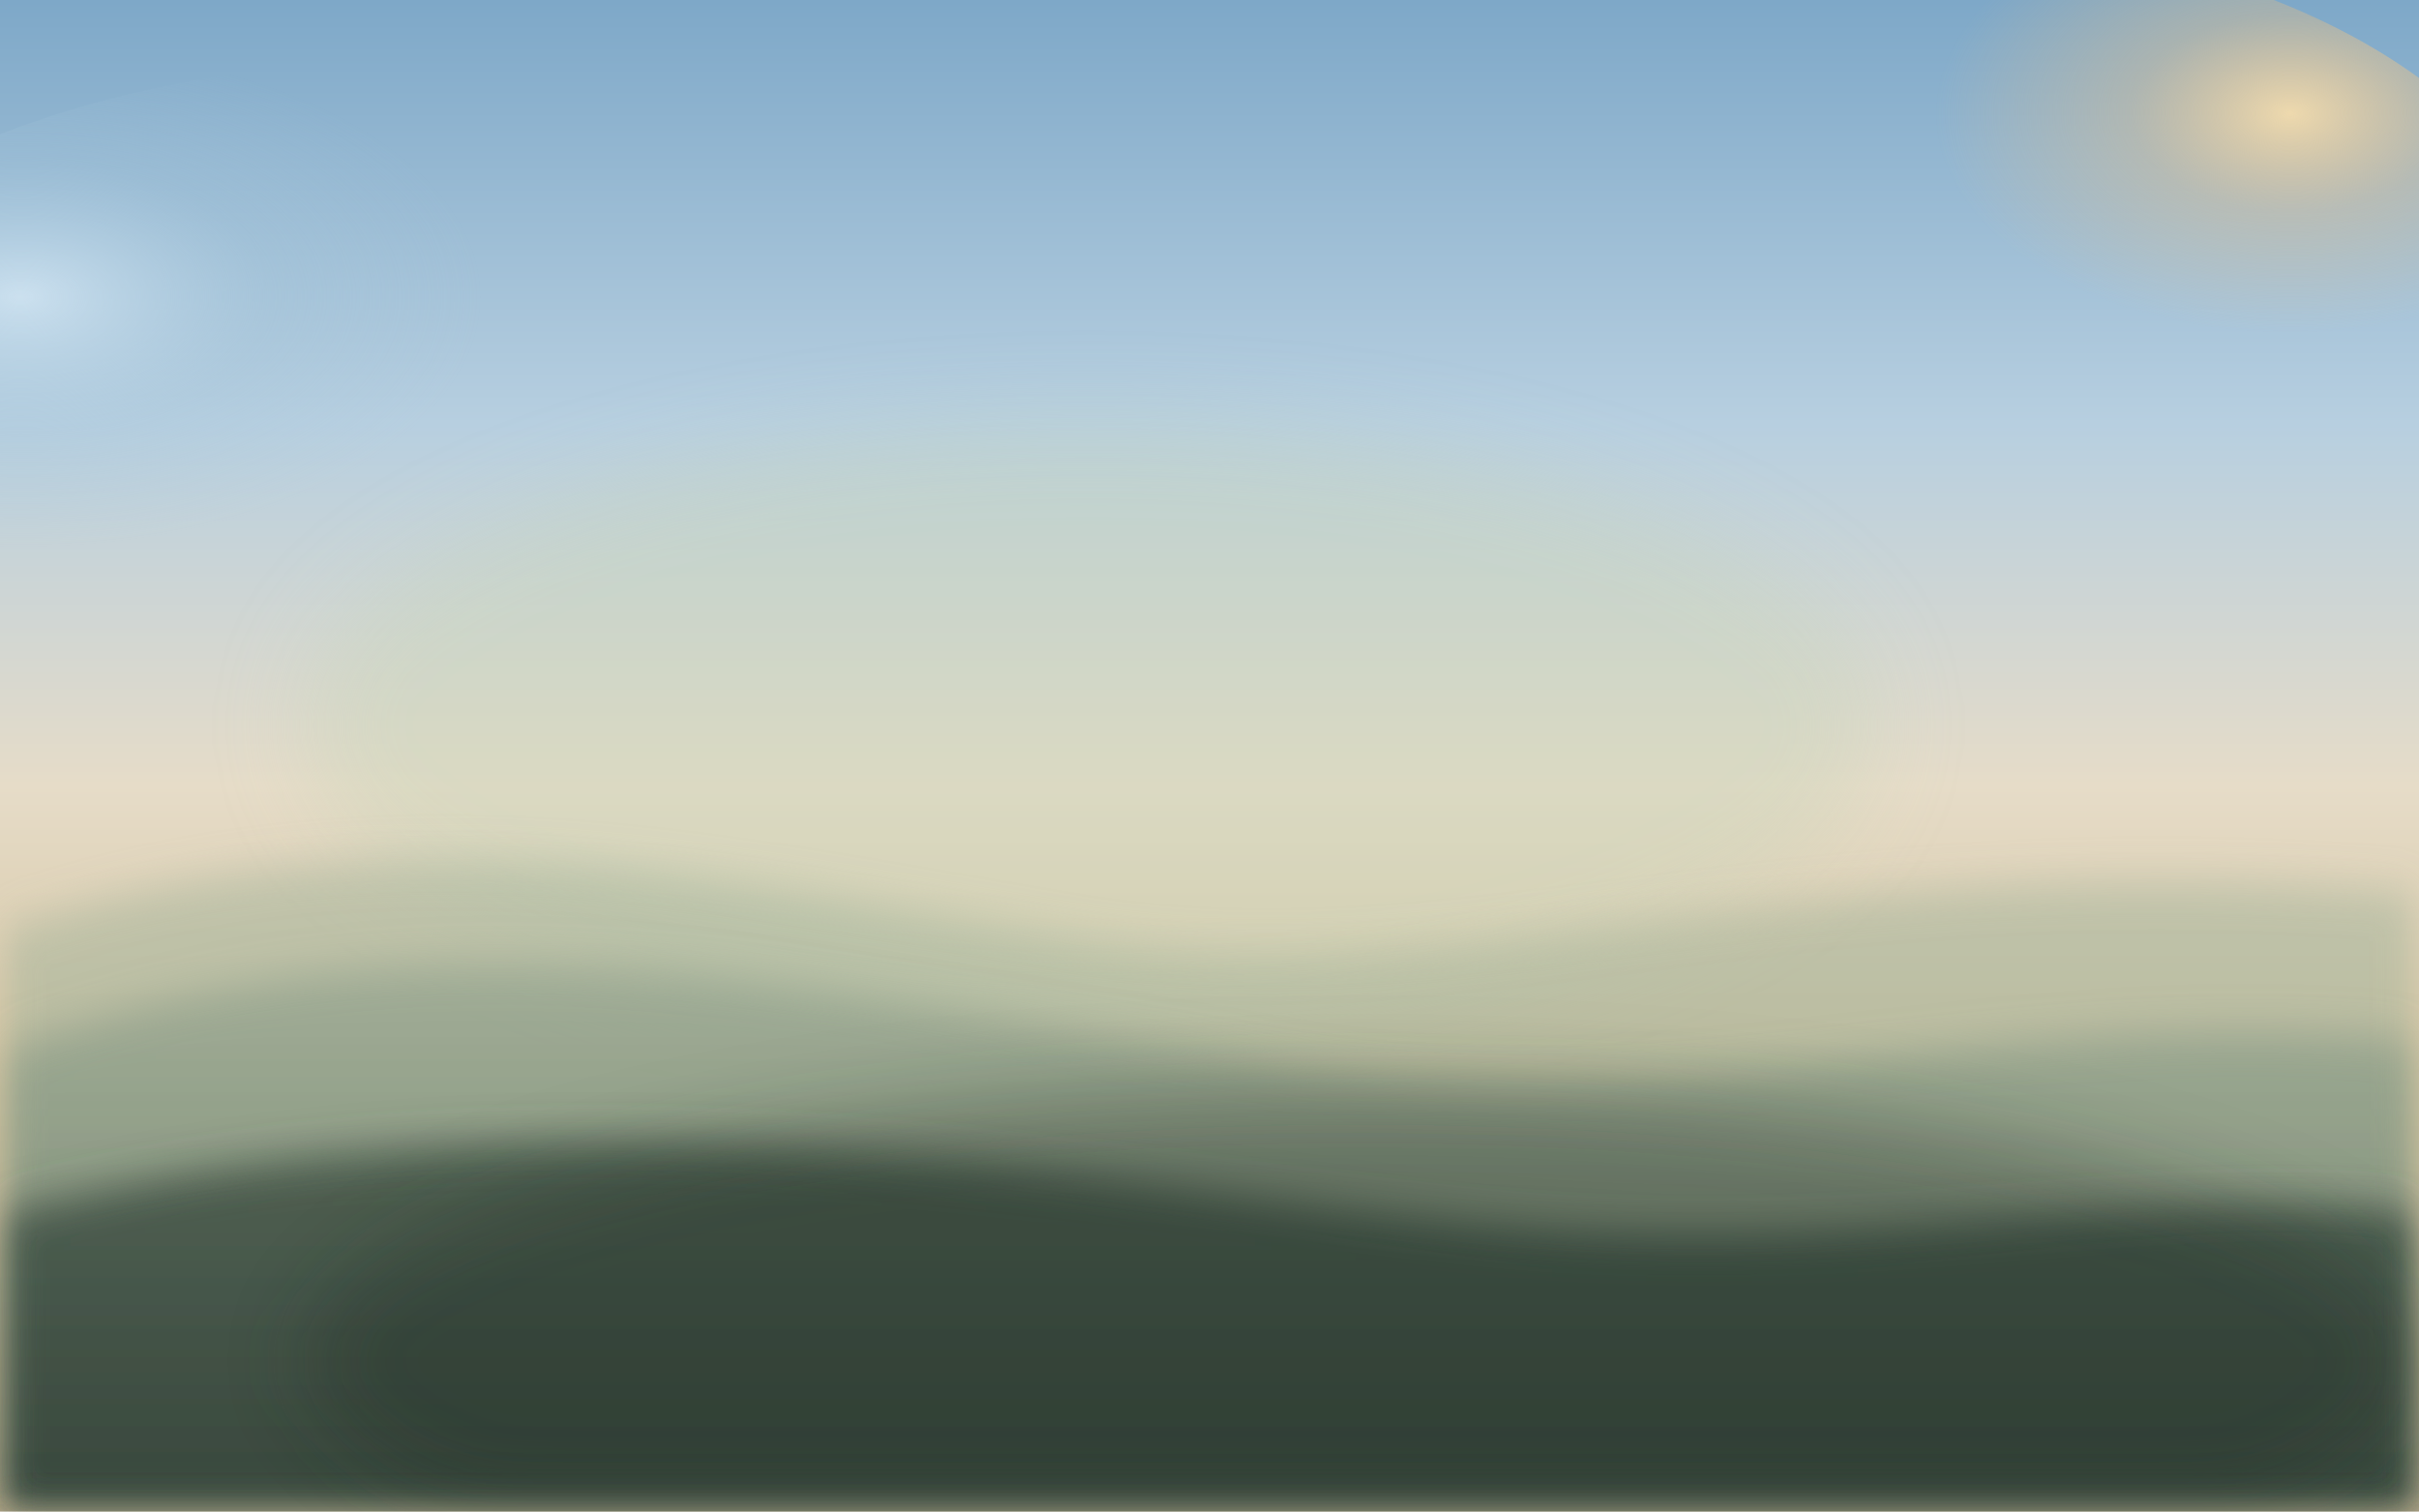
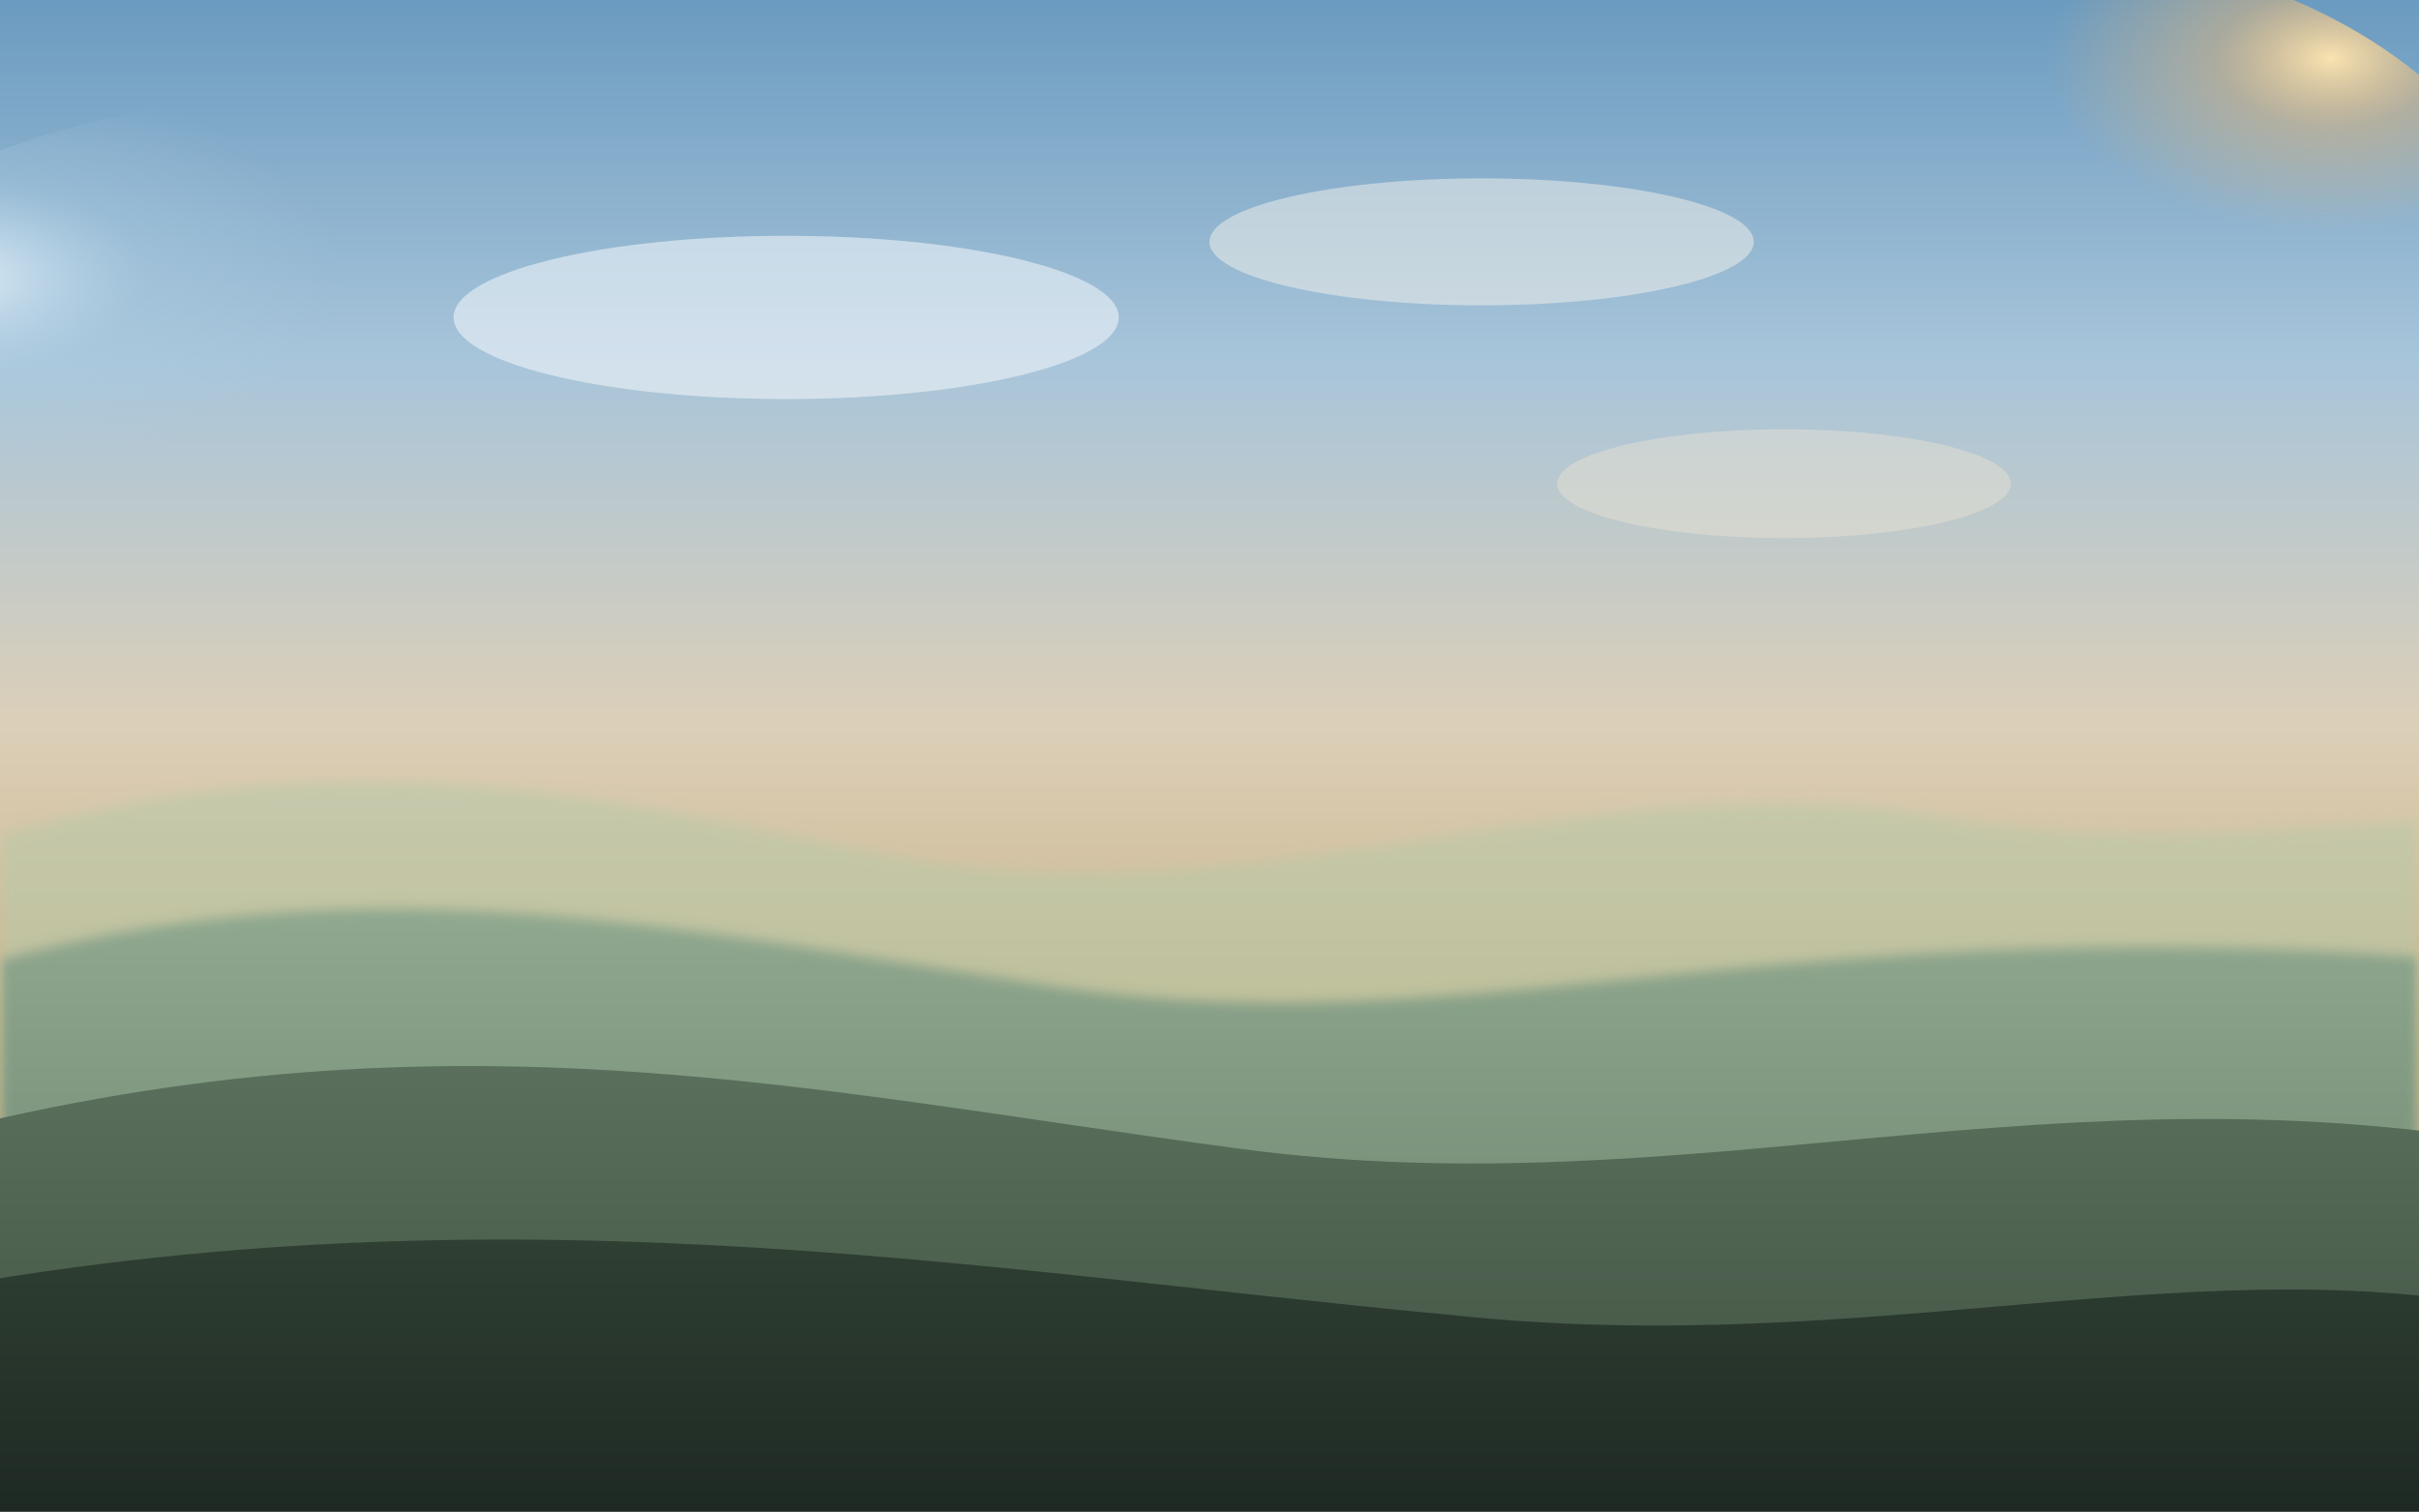
<svg xmlns="http://www.w3.org/2000/svg" viewBox="0 0 1600 1000" preserveAspectRatio="xMidYMid slice">
  <defs>
    <linearGradient id="sky" x1="0" y1="0" x2="0" y2="1">
-       <stop offset="0%" stop-color="#7ea8c8" />
-       <stop offset="28%" stop-color="#b7cfe0" />
-       <stop offset="52%" stop-color="#e6dcc8" />
-       <stop offset="72%" stop-color="#d4c4a0" />
-       <stop offset="100%" stop-color="#b8a888" />
+       <stop offset="0%" stop-color="#6b9bc0" />
+       <stop offset="24%" stop-color="#a8c5da" />
+       <stop offset="48%" stop-color="#dccfb8" />
+       <stop offset="68%" stop-color="#c9b48a" />
+       <stop offset="100%" stop-color="#9a8868" />
    </linearGradient>
-     <linearGradient id="ridgeFar" x1="0" y1="0" x2="0" y2="1">
-       <stop offset="0%" stop-color="#8a9e8c" stop-opacity="0.55" />
-       <stop offset="100%" stop-color="#5a6e5c" stop-opacity="0.85" />
+     <linearGradient id="far" x1="0" y1="0" x2="0" y2="1">
+       <stop offset="0%" stop-color="#8fa88f" />
+       <stop offset="100%" stop-color="#5d735f" />
    </linearGradient>
-     <linearGradient id="ridgeNear" x1="0" y1="0" x2="0" y2="1">
-       <stop offset="0%" stop-color="#4a5c4e" />
-       <stop offset="100%" stop-color="#2f3d34" />
+     <linearGradient id="mid" x1="0" y1="0" x2="0" y2="1">
+       <stop offset="0%" stop-color="#5a705c" />
+       <stop offset="100%" stop-color="#3a4a3c" />
    </linearGradient>
-     <radialGradient id="sun" cx="78%" cy="22%" r="28%">
-       <stop offset="0%" stop-color="#ffe0a8" stop-opacity="0.85" />
-       <stop offset="45%" stop-color="#f0c080" stop-opacity="0.35" />
-       <stop offset="100%" stop-color="#f0c080" stop-opacity="0" />
+     <linearGradient id="near" x1="0" y1="0" x2="0" y2="1">
+       <stop offset="0%" stop-color="#2f3f32" />
+       <stop offset="100%" stop-color="#1a2420" />
+     </linearGradient>
+     <radialGradient id="sun" cx="82%" cy="18%" r="26%">
+       <stop offset="0%" stop-color="#ffe6b0" stop-opacity="0.95" />
+       <stop offset="40%" stop-color="#f0b870" stop-opacity="0.45" />
+       <stop offset="100%" stop-color="#f0b870" stop-opacity="0" />
    </radialGradient>
-     <radialGradient id="bay" cx="22%" cy="30%" r="32%">
-       <stop offset="0%" stop-color="#d8eaf6" stop-opacity="0.75" />
-       <stop offset="55%" stop-color="#a8c8dc" stop-opacity="0.25" />
-       <stop offset="100%" stop-color="#a8c8dc" stop-opacity="0" />
+     <radialGradient id="bay" cx="18%" cy="28%" r="30%">
+       <stop offset="0%" stop-color="#e8f4fc" stop-opacity="0.85" />
+       <stop offset="50%" stop-color="#b0d0e4" stop-opacity="0.3" />
+       <stop offset="100%" stop-color="#b0d0e4" stop-opacity="0" />
    </radialGradient>
-     <filter id="soft" x="-20%" y="-20%" width="140%" height="140%">
-       <feGaussianBlur stdDeviation="14" />
-     </filter>
-     <filter id="softer" x="-25%" y="-25%" width="150%" height="150%">
-       <feGaussianBlur stdDeviation="28" />
+     <filter id="edge" x="-5%" y="-5%" width="110%" height="110%">
+       <feGaussianBlur stdDeviation="4" />
    </filter>
  </defs>
  <rect width="1600" height="1000" fill="url(#sky)" />
-   <ellipse cx="1280" cy="220" rx="420" ry="260" fill="url(#sun)" />
-   <ellipse cx="280" cy="300" rx="480" ry="260" fill="url(#bay)" />
-   <ellipse cx="720" cy="480" rx="520" ry="200" fill="#c5d4b8" opacity="0.35" filter="url(#softer)" />
-   <path d="M-60 640 C 220 520, 460 580, 700 620 C 980 670, 1200 540, 1680 600 L 1680 1040 L -60 1040 Z" fill="#9aaf98" opacity="0.45" filter="url(#soft)" />
-   <path d="M-60 720 C 260 580, 500 650, 820 700 C 1120 760, 1360 640, 1680 700 L 1680 1040 L -60 1040 Z" fill="url(#ridgeFar)" filter="url(#soft)" />
-   <path d="M-60 820 C 340 700, 680 780, 980 810 C 1280 840, 1480 760, 1680 820 L 1680 1040 L -60 1040 Z" fill="url(#ridgeNear)" opacity="0.92" filter="url(#soft)" />
-   <ellipse cx="900" cy="900" rx="700" ry="180" fill="#1e2a22" opacity="0.35" filter="url(#softer)" />
+   <ellipse cx="1310" cy="180" rx="360" ry="220" fill="url(#sun)" />
+   <ellipse cx="240" cy="280" rx="420" ry="220" fill="url(#bay)" />
+   <ellipse cx="520" cy="210" rx="220" ry="54" fill="#f4f8fc" opacity="0.55" />
+   <ellipse cx="980" cy="160" rx="180" ry="42" fill="#fff8ee" opacity="0.45" />
+   <ellipse cx="1180" cy="320" rx="150" ry="36" fill="#f0e6d4" opacity="0.4" />
+   <path d="M-80 580 C 180 480, 360 520, 560 560 C 820 620, 1040 500, 1280 540 C 1460 570, 1580 530, 1680 550 L 1680 1040 L -80 1040 Z" fill="#b7c9a8" opacity="0.55" filter="url(#edge)" />
+   <path d="M-80 660 C 200 560, 420 610, 680 650 C 980 700, 1180 590, 1680 640 L 1680 1040 L -80 1040 Z" fill="url(#far)" filter="url(#edge)" />
+   <path d="M-80 760 C 280 660, 520 720, 820 760 C 1120 800, 1360 700, 1680 760 L 1680 1040 L -80 1040 Z" fill="url(#mid)" />
+   <path d="M-80 860 C 320 780, 640 840, 960 870 C 1240 900, 1460 820, 1680 870 L 1680 1040 L -80 1040 Z" fill="url(#near)" />
</svg>
